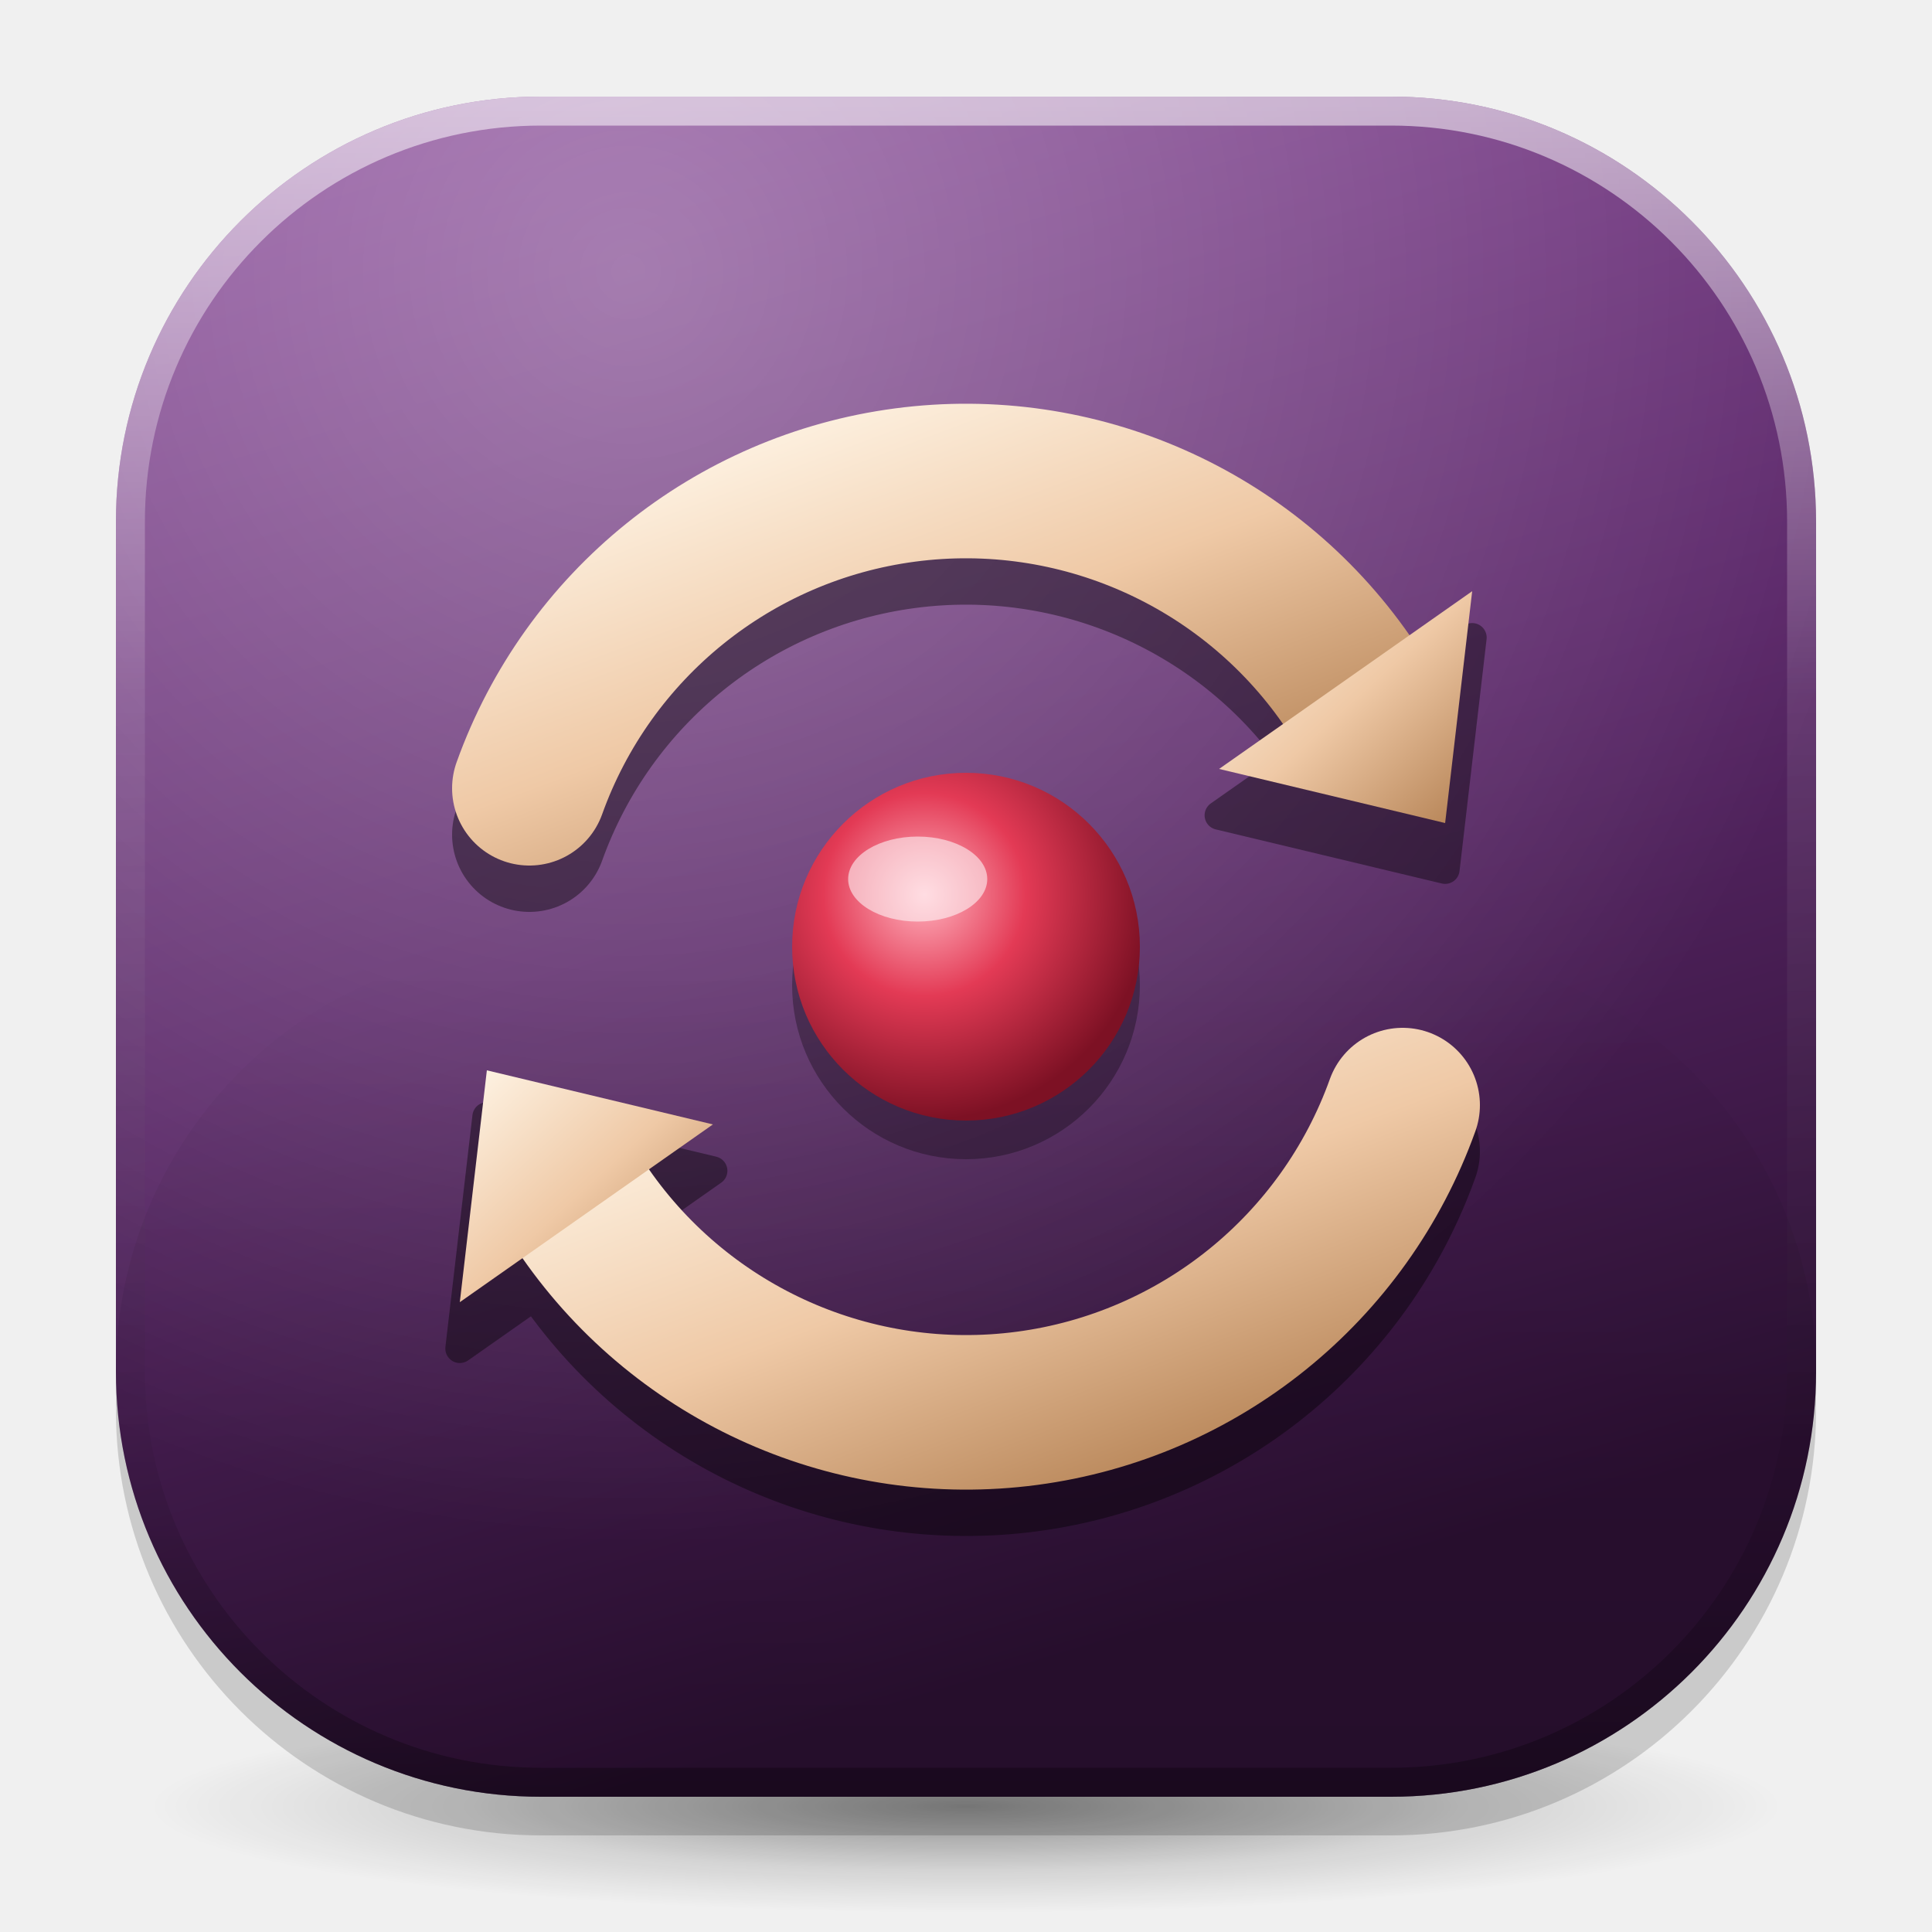
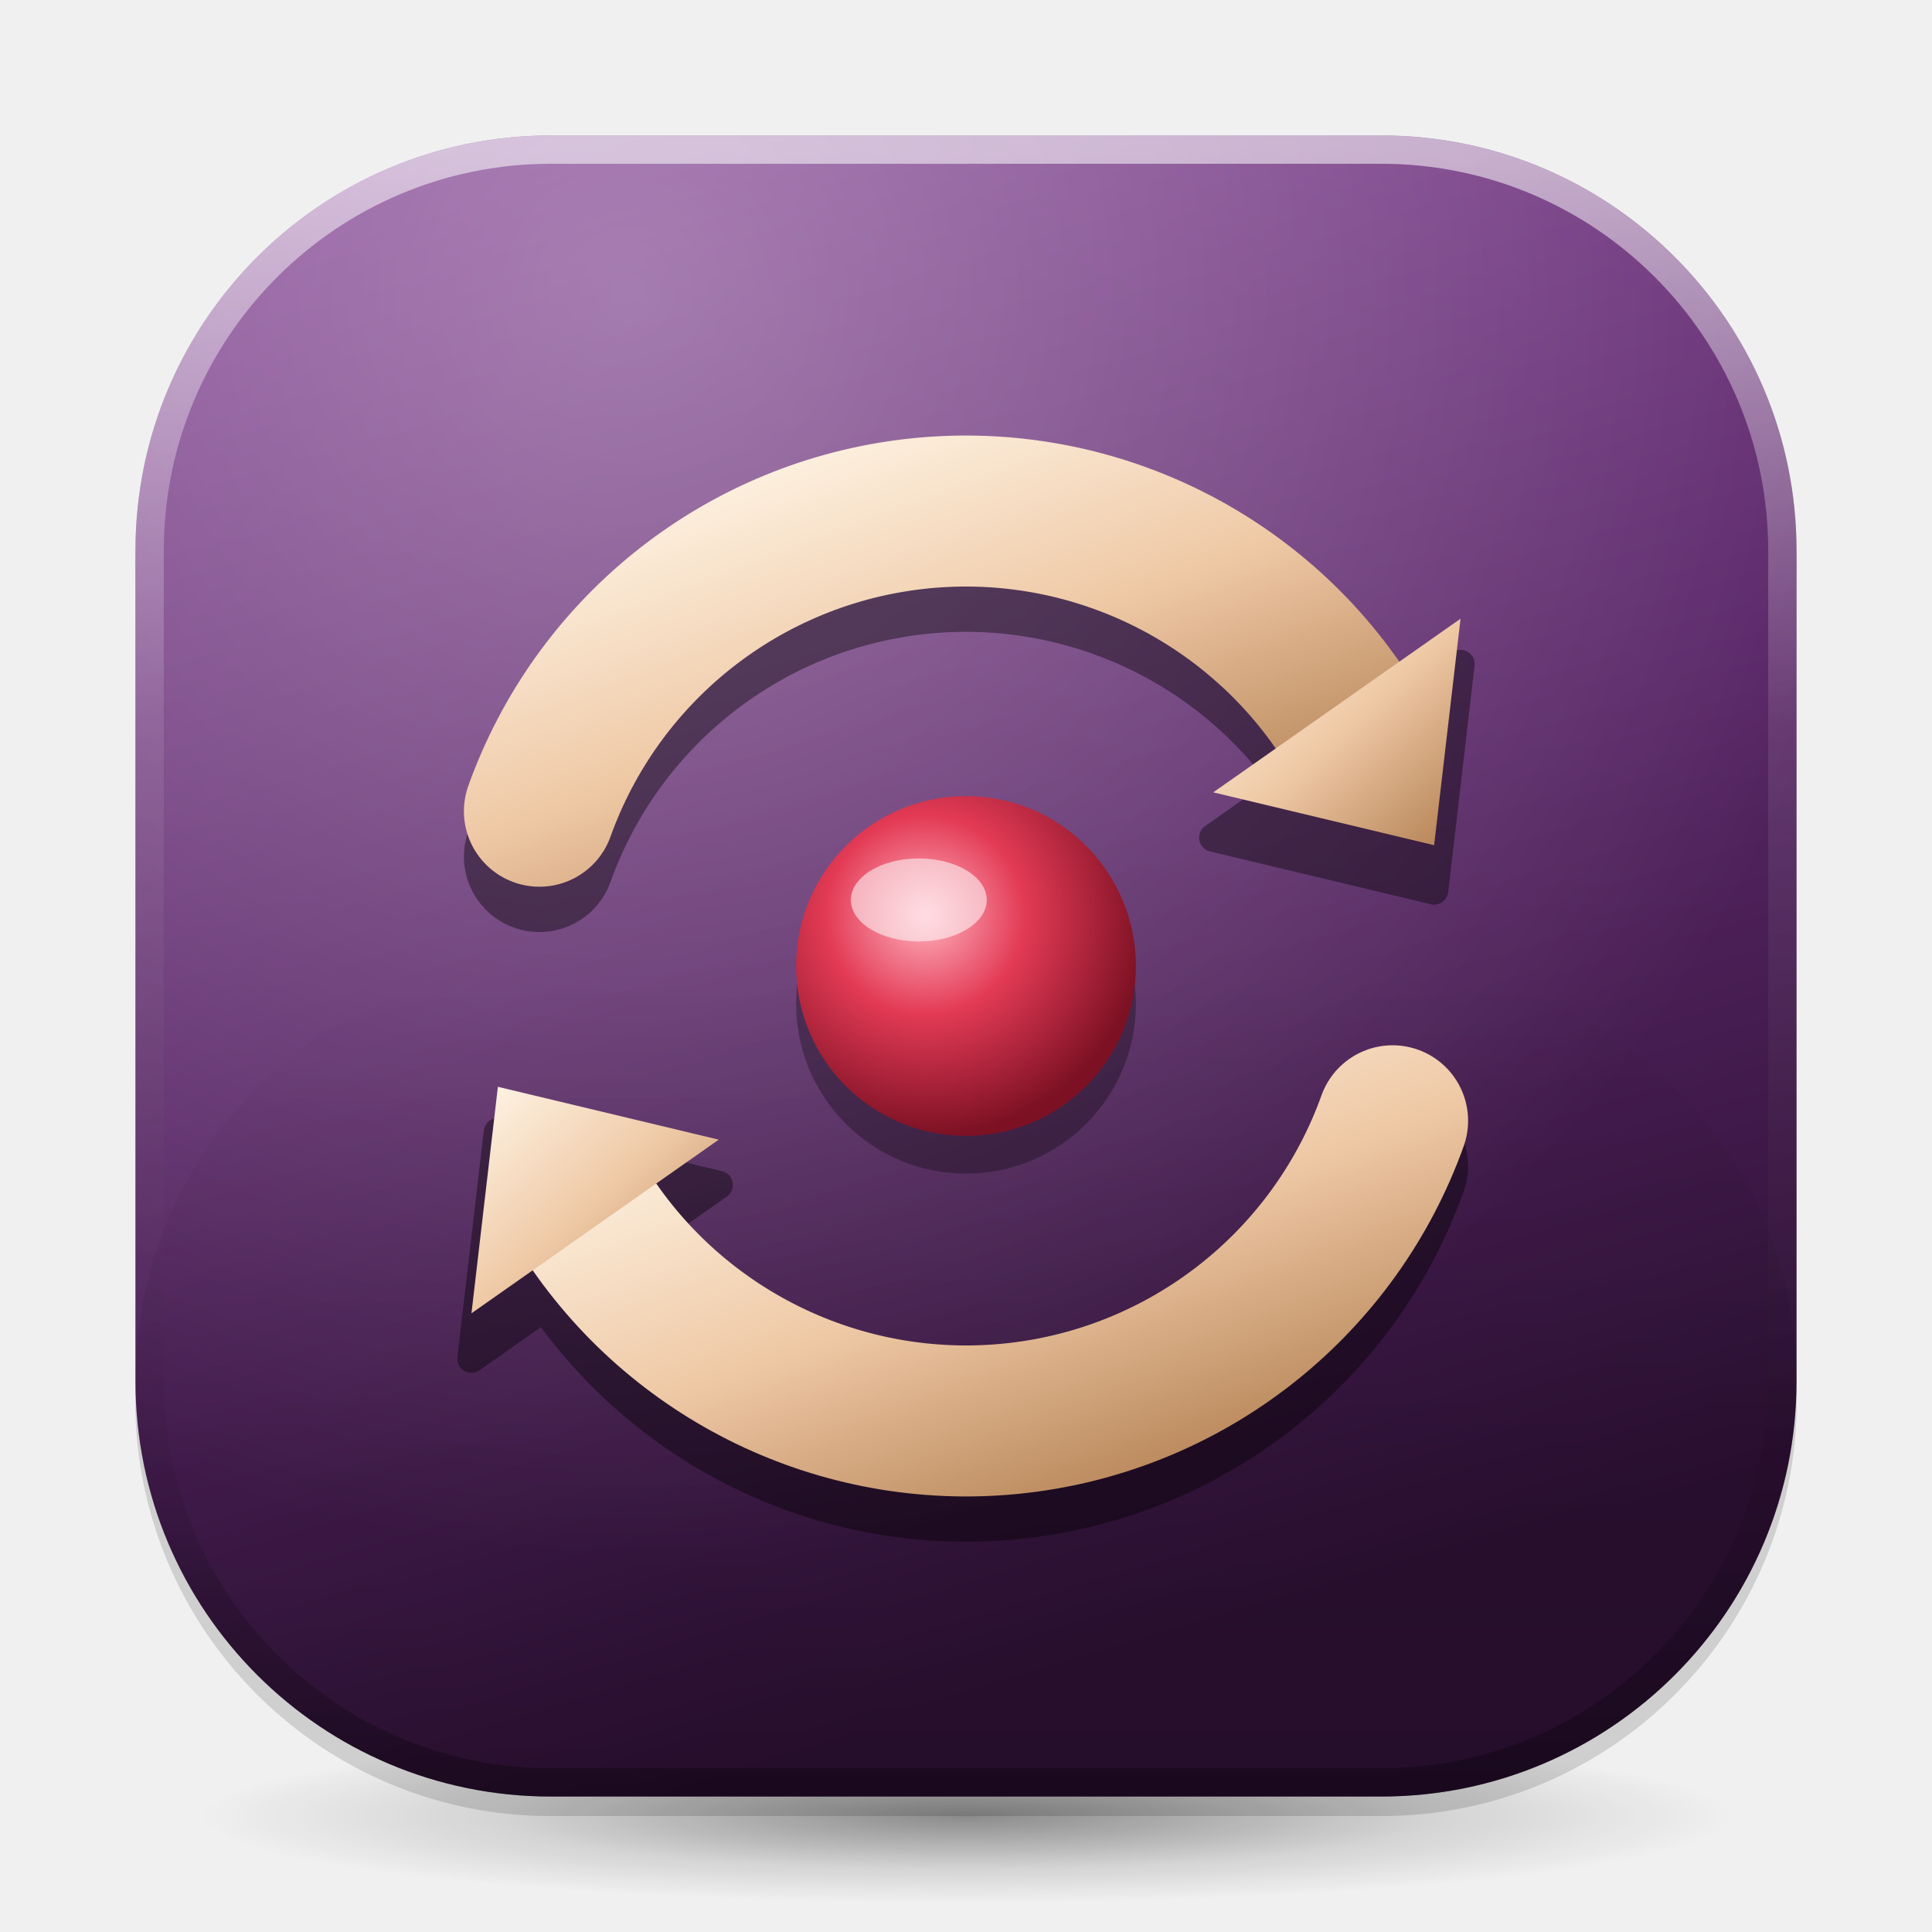
<svg xmlns="http://www.w3.org/2000/svg" viewBox="0 0 100 100" width="100" height="100">
  <defs>
    <radialGradient id="cs" cx="0.5" cy="0.5" r="0.5">
      <stop offset="0" stop-color="#000" stop-opacity="0.42" />
      <stop offset="0.6" stop-color="#000" stop-opacity="0.12" />
      <stop offset="1" stop-color="#000" stop-opacity="0" />
    </radialGradient>
    <linearGradient id="bd" x1="0" y1="0" x2="0.3" y2="1">
      <stop offset="0" stop-color="#8a4a9a" />
      <stop offset="0.55" stop-color="#5a2768" />
      <stop offset="1" stop-color="#2c1033" />
    </linearGradient>
    <radialGradient id="gl" cx="0.3" cy="0.1" r="0.75">
      <stop offset="0" stop-color="#fff" stop-opacity="0.32" />
      <stop offset="1" stop-color="#fff" stop-opacity="0" />
    </radialGradient>
    <linearGradient id="rim" x1="0" y1="0" x2="0" y2="1">
      <stop offset="0" stop-color="#fff" stop-opacity="0.55" />
      <stop offset="0.35" stop-color="#fff" stop-opacity="0.1" />
      <stop offset="0.8" stop-color="#000" stop-opacity="0.05" />
      <stop offset="1" stop-color="#000" stop-opacity="0.3" />
    </linearGradient>
    <linearGradient id="fl" x1="0" y1="0" x2="0" y2="1">
      <stop offset="0" stop-color="#000" stop-opacity="0" />
      <stop offset="1" stop-color="#000" stop-opacity="0.16" />
    </linearGradient>
    <linearGradient id="fa" x1="0" y1="0" x2="1" y2="1">
      <stop offset="0" stop-color="#fff6e8" />
      <stop offset="0.5" stop-color="#efc9a6" />
      <stop offset="1" stop-color="#b38052" />
    </linearGradient>
    <radialGradient id="pu" cx="0.38" cy="0.35" r="0.65">
      <stop offset="0" stop-color="#ffb3bf" />
      <stop offset="0.45" stop-color="#e33a55" />
      <stop offset="1" stop-color="#7d1124" />
    </radialGradient>
  </defs>
-   <ellipse cx="50" cy="93.5" rx="42" ry="5.5" fill="url(#cs)" />
-   <rect x="6" y="7" width="88" height="88" rx="22" fill="#000" opacity=".16" />
-   <rect x="6" y="5" width="88" height="88" rx="22" fill="url(#bd)" />
-   <rect x="6" y="5" width="88" height="88" rx="22" fill="url(#gl)" />
-   <rect x="6" y="49" width="88" height="44" rx="22" fill="url(#fl)" />
-   <rect x="6.75" y="5.75" width="86.5" height="86.5" rx="21.25" fill="none" stroke="url(#rim)" stroke-width="1.5" />
-   <g opacity=".4" transform="translate(0 2.4)">
-     <path d="M27.4 40.8A24 24 0 0 1 69.7 35.2" stroke="#000" stroke-width="8" stroke-linecap="round" fill="none" />
-     <path d="M74.8,42.6 L76.2,30.6 L63.1,39.8z" fill="#000" stroke="#000" stroke-width="1.5" stroke-linejoin="round" />
-     <path d="M72.6 57.2A24 24 0 0 1 30.3 62.8" stroke="#000" stroke-width="8" stroke-linecap="round" fill="none" />
-     <path d="M25.2,55.4 L23.8,67.4 L36.9,58.2z" fill="#000" stroke="#000" stroke-width="1.5" stroke-linejoin="round" />
+   <ellipse cx="50" cy="94" rx="40" ry="4.5" fill="url(#cs)" />
+   <rect x="7" y="8" width="86" height="86" rx="21.5" fill="#000" opacity=".14" />
+   <g transform="translate(50 50) scale(.977) translate(-50 -49)">
+     <rect x="6" y="5" width="88" height="88" rx="22" fill="url(#bd)" />
+     <rect x="6" y="5" width="88" height="88" rx="22" fill="url(#gl)" />
+     <rect x="6" y="49" width="88" height="44" rx="22" fill="url(#fl)" />
+     <rect x="6.75" y="5.75" width="86.5" height="86.5" rx="21.25" fill="none" stroke="url(#rim)" stroke-width="1.5" />
+     <g opacity=".4" transform="translate(0 2.4)">
+       <path d="M27.4 40.8A24 24 0 0 1 69.7 35.2" stroke="#000" stroke-width="8" stroke-linecap="round" fill="none" />
+       <path d="M74.8,42.6 L76.2,30.6 L63.1,39.8z" fill="#000" stroke="#000" stroke-width="1.5" stroke-linejoin="round" />
+       <path d="M72.6 57.2A24 24 0 0 1 30.3 62.8" stroke="#000" stroke-width="8" stroke-linecap="round" fill="none" />
+       <path d="M25.2,55.4 L23.8,67.4 L36.9,58.2z" fill="#000" stroke="#000" stroke-width="1.5" stroke-linejoin="round" />
+     </g>
+     <path d="M27.4 40.8A24 24 0 0 1 69.7 35.2" stroke="url(#fa)" stroke-width="8" stroke-linecap="round" fill="none" />
+     <path d="M74.8,42.6 L76.2,30.6 L63.1,39.8z" fill="url(#fa)" stroke="none" stroke-width="1.5" stroke-linejoin="round" />
+     <path d="M72.6 57.2A24 24 0 0 1 30.3 62.8" stroke="url(#fa)" stroke-width="8" stroke-linecap="round" fill="none" />
+     <path d="M25.2,55.4 L23.8,67.4 L36.9,58.2z" fill="url(#fa)" stroke="none" stroke-width="1.5" stroke-linejoin="round" />
+     <circle cx="50" cy="51" r="9" fill="#000" opacity=".3" />
+     <circle cx="50" cy="49" r="9" fill="url(#pu)" />
+     <ellipse cx="47.5" cy="45.5" rx="3.6" ry="2.2" fill="#fff" opacity=".55" />
  </g>
-   <path d="M27.4 40.8A24 24 0 0 1 69.7 35.2" stroke="url(#fa)" stroke-width="8" stroke-linecap="round" fill="none" />
-   <path d="M74.8,42.6 L76.2,30.6 L63.1,39.8z" fill="url(#fa)" stroke="none" stroke-width="1.5" stroke-linejoin="round" />
-   <path d="M72.6 57.2A24 24 0 0 1 30.3 62.8" stroke="url(#fa)" stroke-width="8" stroke-linecap="round" fill="none" />
-   <path d="M25.2,55.4 L23.8,67.4 L36.9,58.2z" fill="url(#fa)" stroke="none" stroke-width="1.5" stroke-linejoin="round" />
-   <circle cx="50" cy="51" r="9" fill="#000" opacity=".3" />
-   <circle cx="50" cy="49" r="9" fill="url(#pu)" />
-   <ellipse cx="47.5" cy="45.5" rx="3.6" ry="2.2" fill="#fff" opacity=".55" />
</svg>
